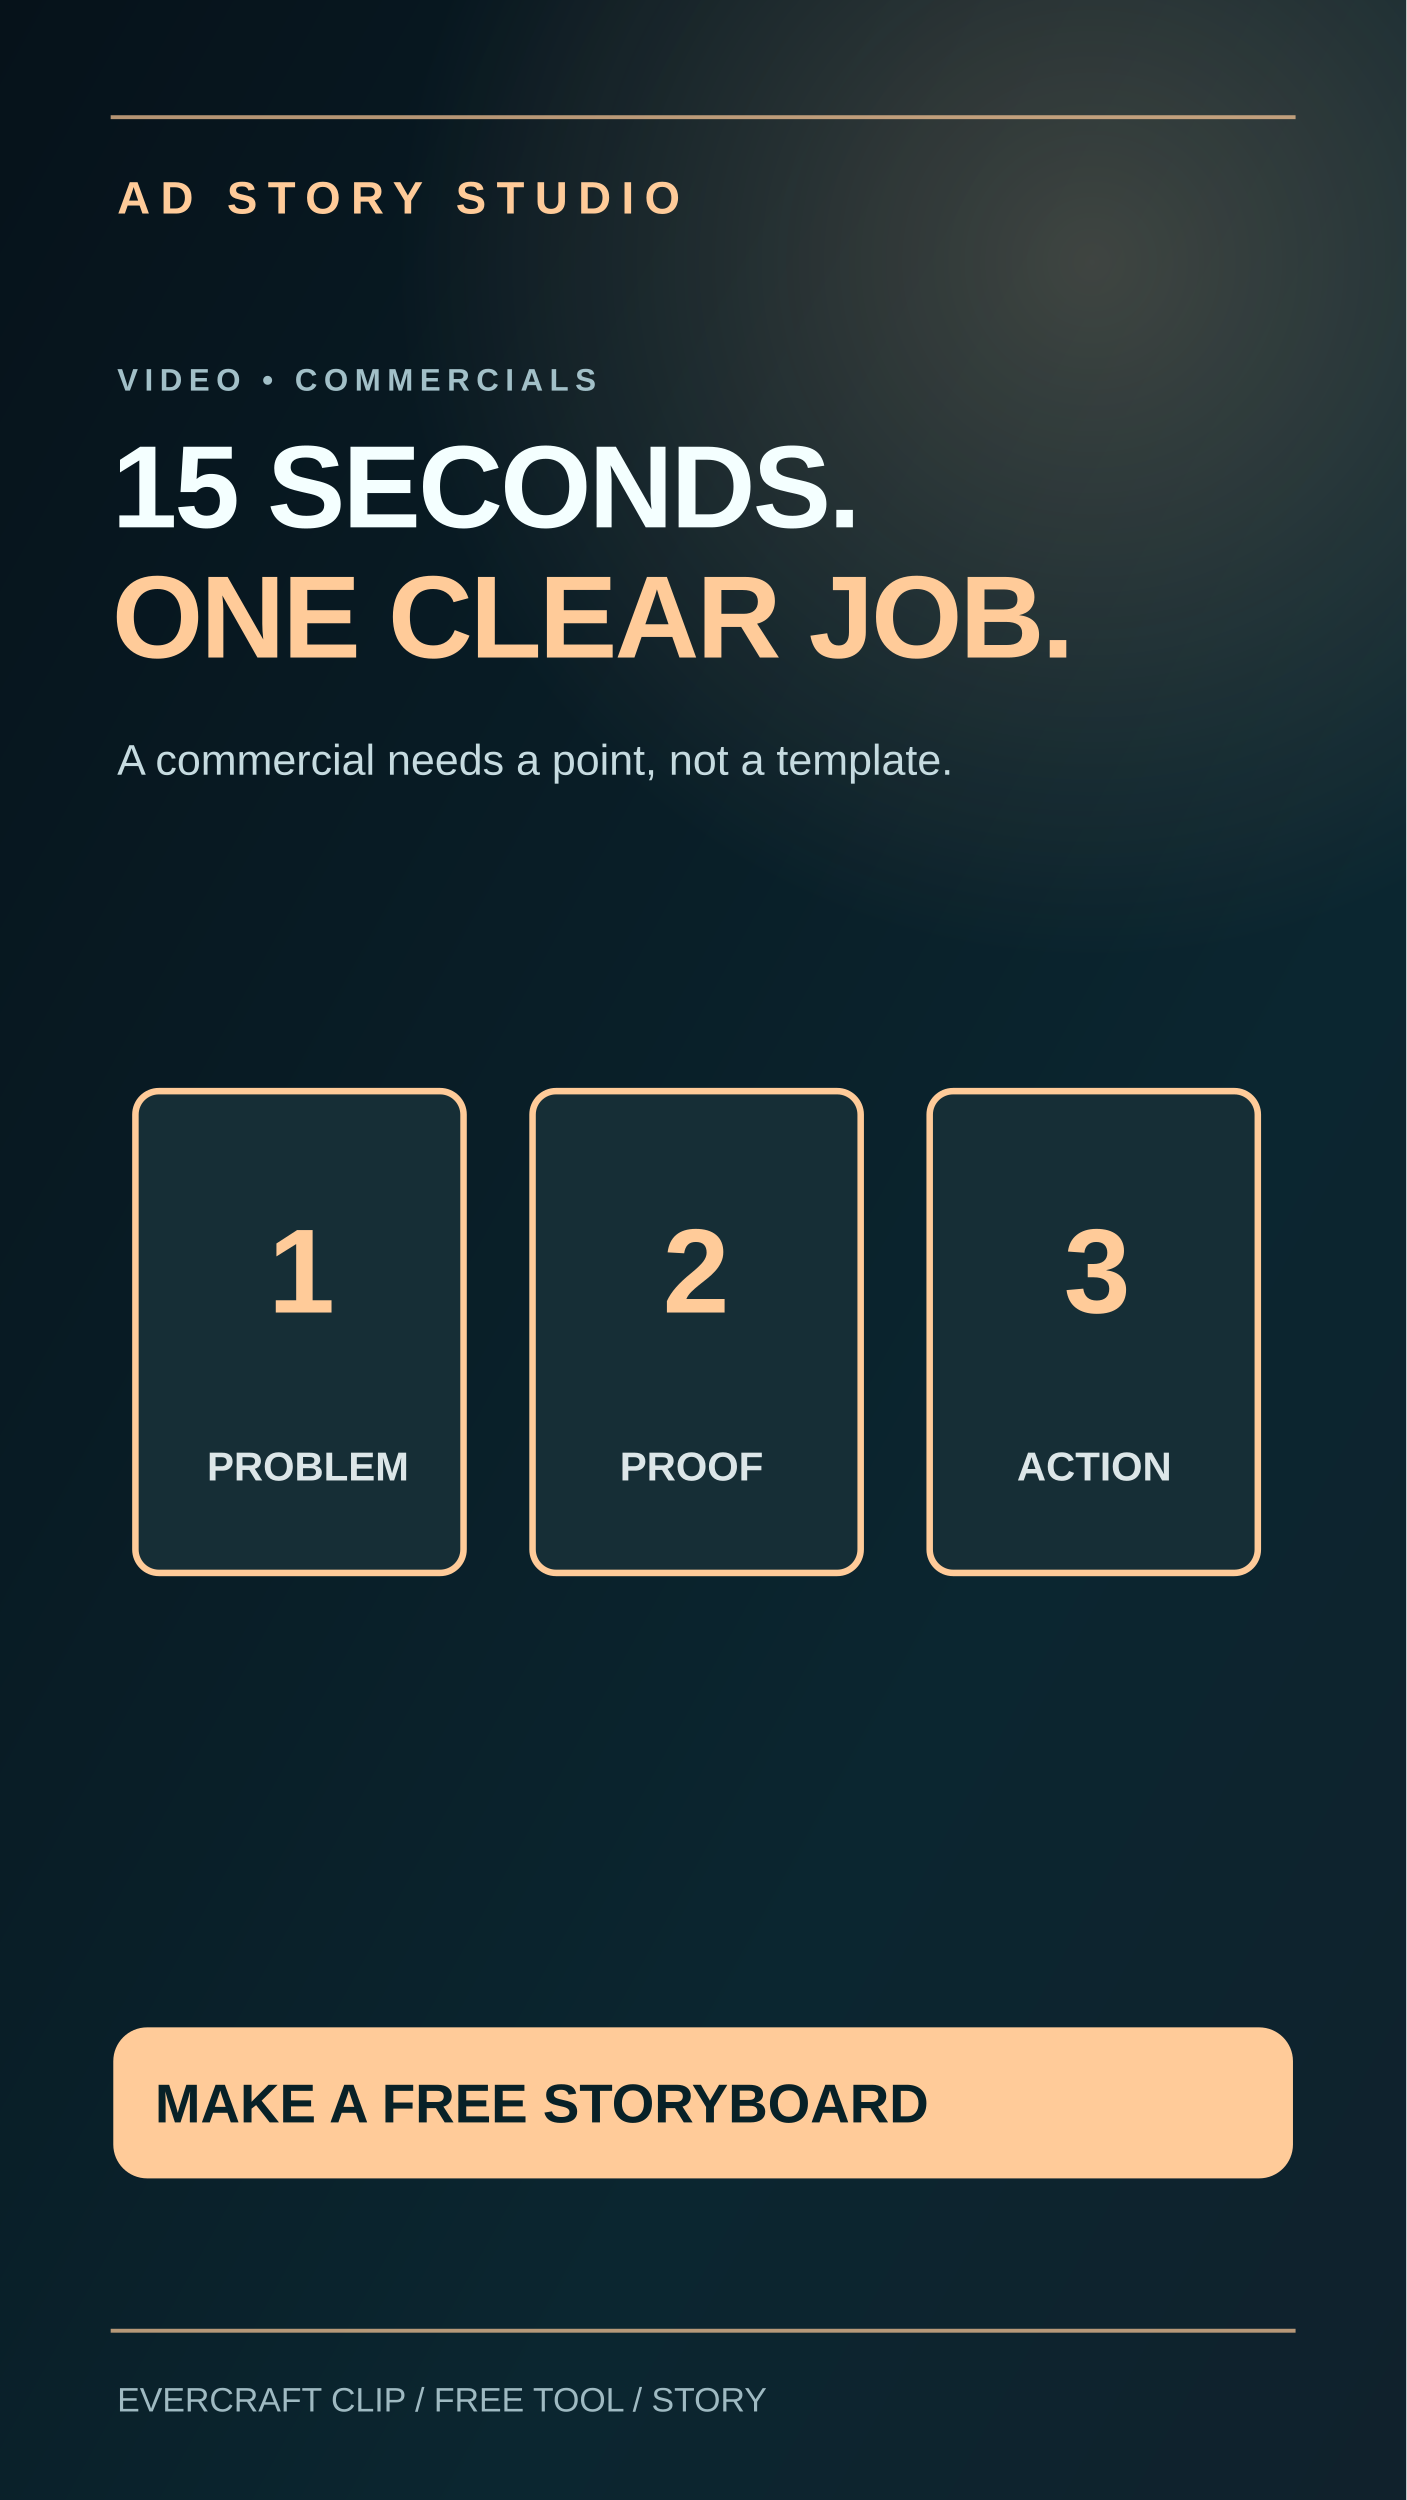
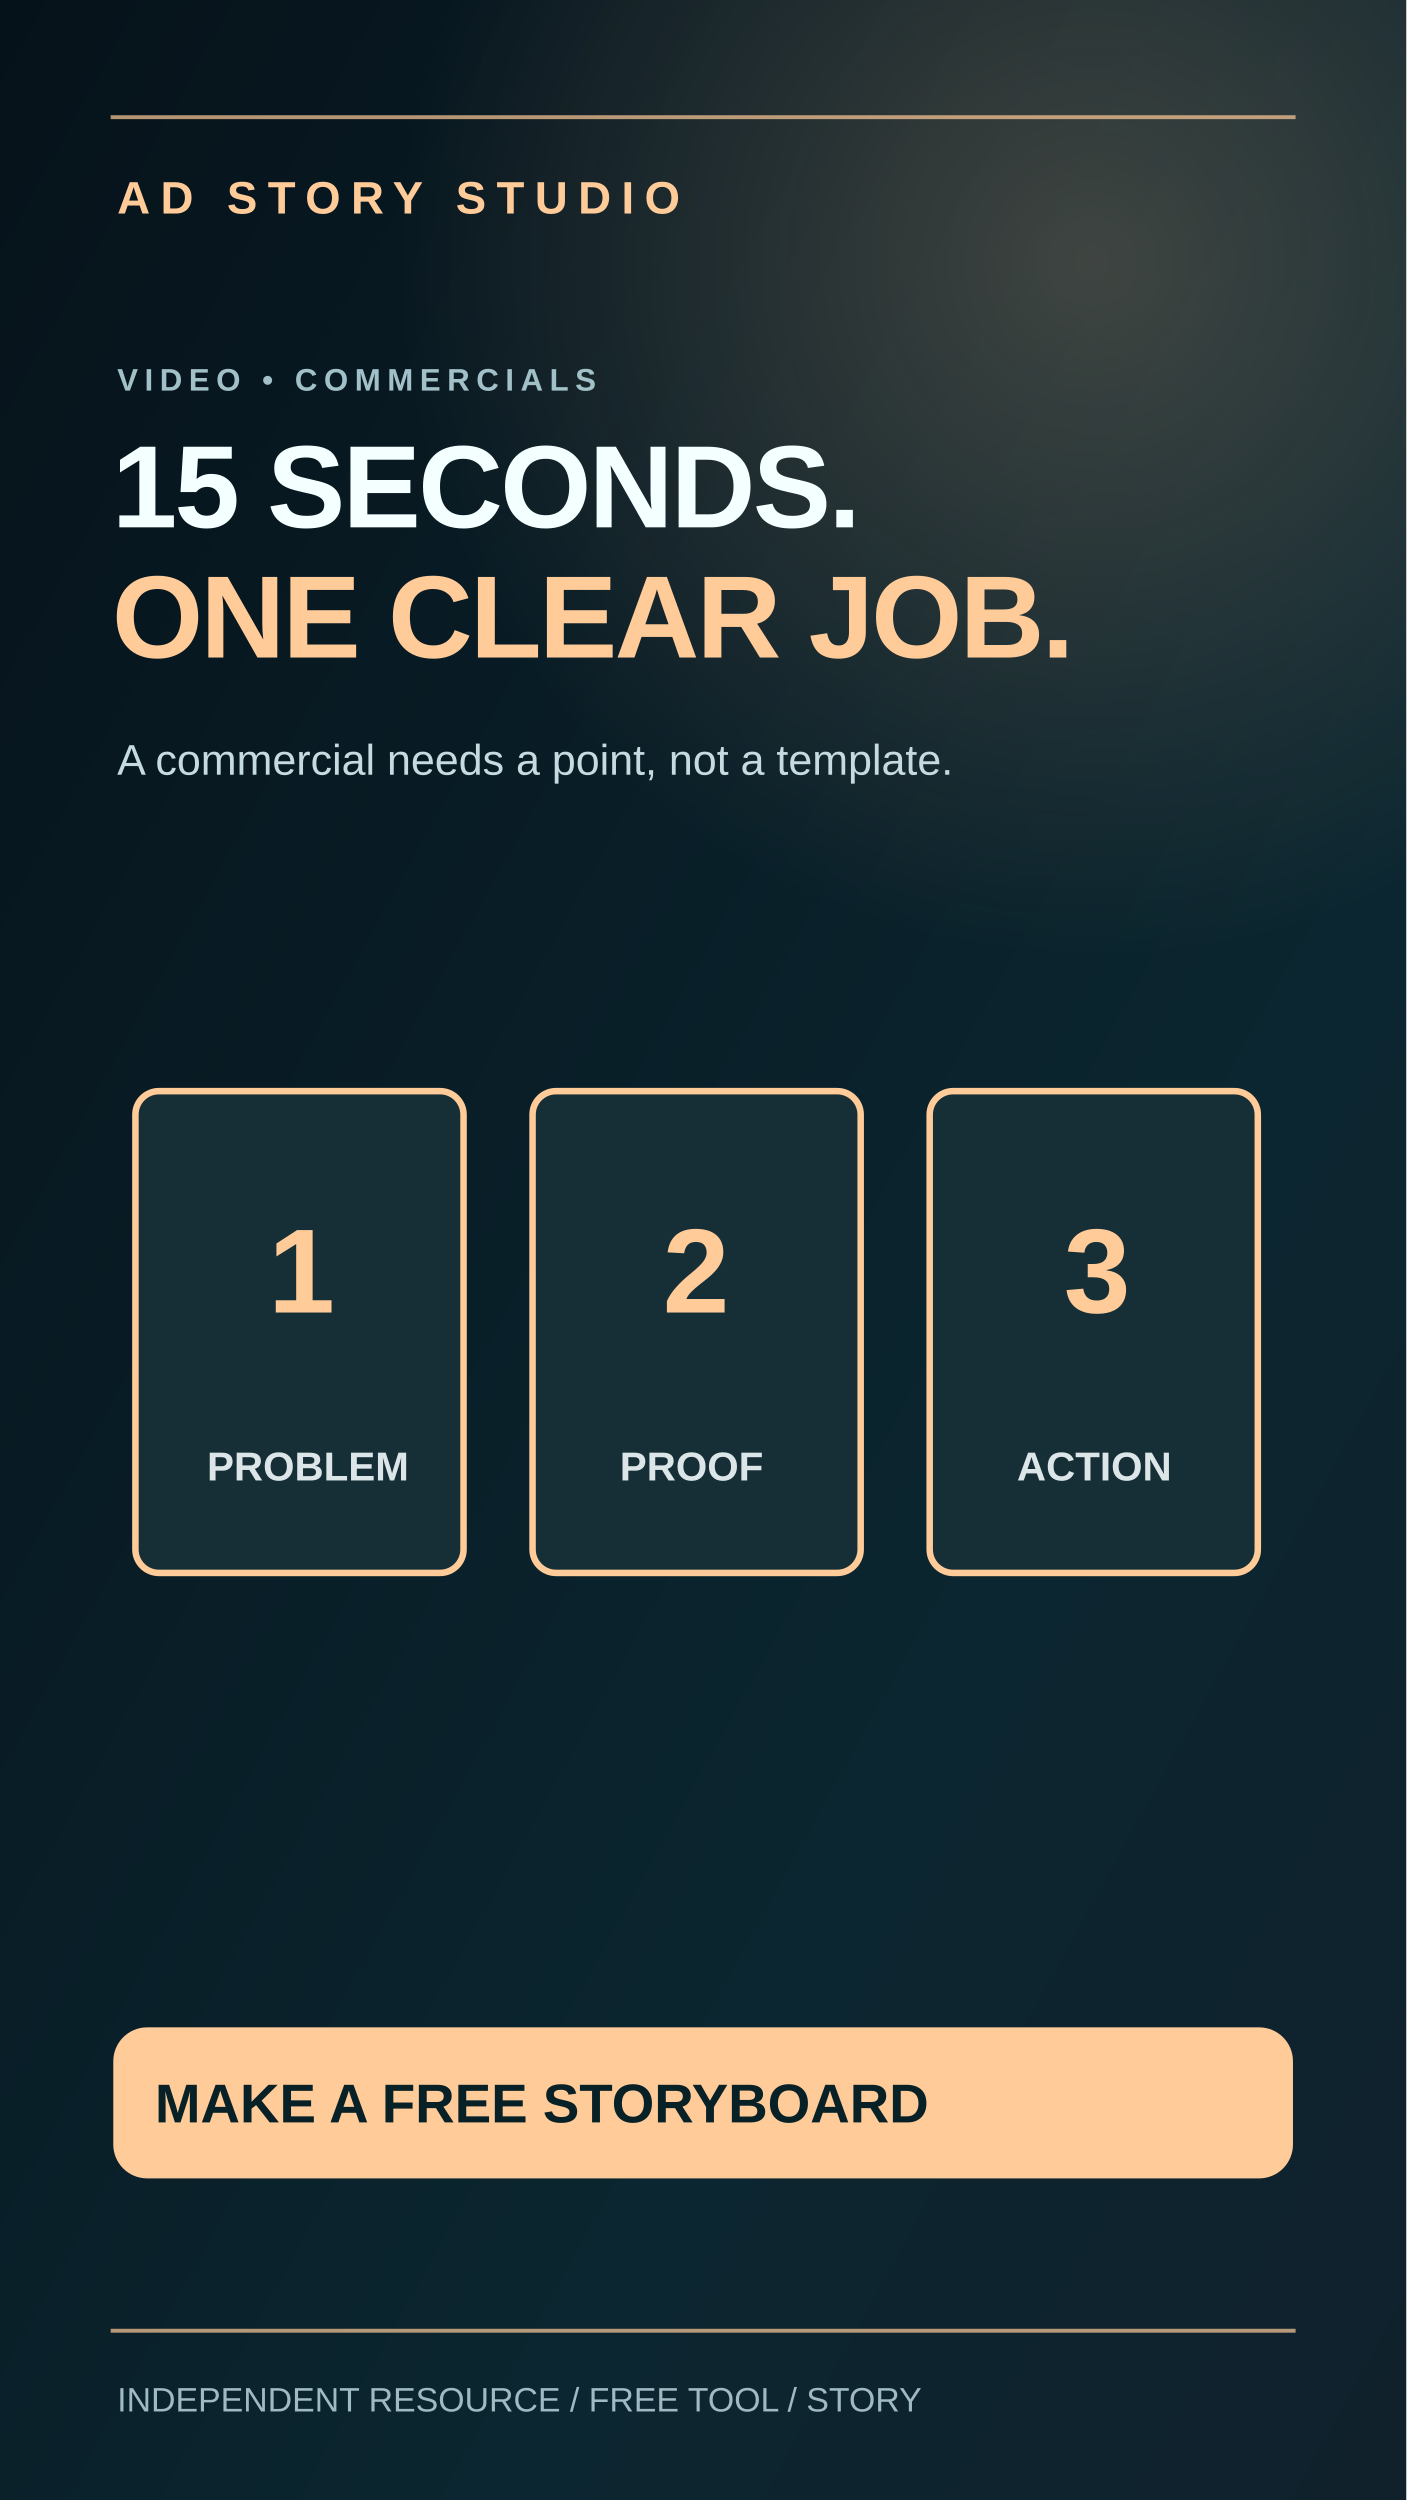
<svg xmlns="http://www.w3.org/2000/svg" viewBox="0 0 1080 1920" width="1080" height="1920" role="img" aria-label="AD STORY STUDIO social visual">
  <defs>
    <linearGradient id="bg" x1="0" y1="0" x2="1" y2="1">
      <stop stop-color="#06121A" />
      <stop offset=".67" stop-color="#0B2630" />
      <stop offset="1" stop-color="#10212C" />
    </linearGradient>
    <radialGradient id="halo">
      <stop stop-color="#FFCB99" stop-opacity=".22" />
      <stop offset="1" stop-color="#FFCB99" stop-opacity="0" />
    </radialGradient>
  </defs>
  <rect width="1080" height="1920" fill="url(#bg)" />
  <circle cx="840" cy="200" r="540" fill="url(#halo)" />
  <path d="M85 90H995 M85 1790H995" stroke="#FFCB99" stroke-width="3" opacity=".7" />
  <text x="90" y="164" font-family="Arial,sans-serif" font-size="35" fill="#FFCB99" font-weight="900" letter-spacing="8">AD STORY STUDIO</text>
  <text x="90" y="300" font-family="Arial,sans-serif" font-size="24" fill="#A2C0C8" font-weight="900" letter-spacing="5">VIDEO • COMMERCIALS</text>
  <text x="86" y="405" font-family="Arial,sans-serif" font-size="90" fill="#F4FFFF" font-weight="900" letter-spacing="-2">15 SECONDS.</text>
  <text x="86" y="505" font-family="Arial,sans-serif" font-size="90" fill="#FFCB99" font-weight="900" letter-spacing="-2">ONE CLEAR JOB.</text>
  <text x="90" y="595" font-family="Arial,sans-serif" font-size="33" fill="#C6DBE0">A commercial needs a point, not a template.</text>
  <g transform="translate(104 838)">
    <g fill="#162E36" stroke="#FFCB99" stroke-width="5">
      <rect width="252" height="370" rx="18" />
      <rect x="305" width="252" height="370" rx="18" />
      <rect x="610" width="252" height="370" rx="18" />
    </g>
    <g fill="#FFCB99" font-family="Arial" font-size="92" font-weight="900">
      <text x="102" y="170">1</text>
      <text x="405" y="170">2</text>
      <text x="713" y="170">3</text>
    </g>
    <g fill="#DCE6E8" font-family="Arial" font-size="31" font-weight="800">
      <text x="55" y="299">PROBLEM</text>
      <text x="372" y="299">PROOF</text>
      <text x="677" y="299">ACTION</text>
    </g>
  </g>
  <rect x="87" y="1557" width="906" height="116" rx="26" fill="#FFCB99" />
  <text x="119" y="1630" font-family="Arial,sans-serif" font-size="42" font-weight="900" fill="#082127">MAKE A FREE STORYBOARD</text>
-   <text x="90" y="1852" font-family="Arial,sans-serif" font-size="26" fill="#9FBAC2">EVERCRAFT CLIP   /   FREE TOOL   /   STORY</text>
+   <text x="90" y="1852" font-family="Arial,sans-serif" font-size="26" fill="#9FBAC2">INDEPENDENT RESOURCE   /   FREE TOOL   /   STORY</text>
</svg>
